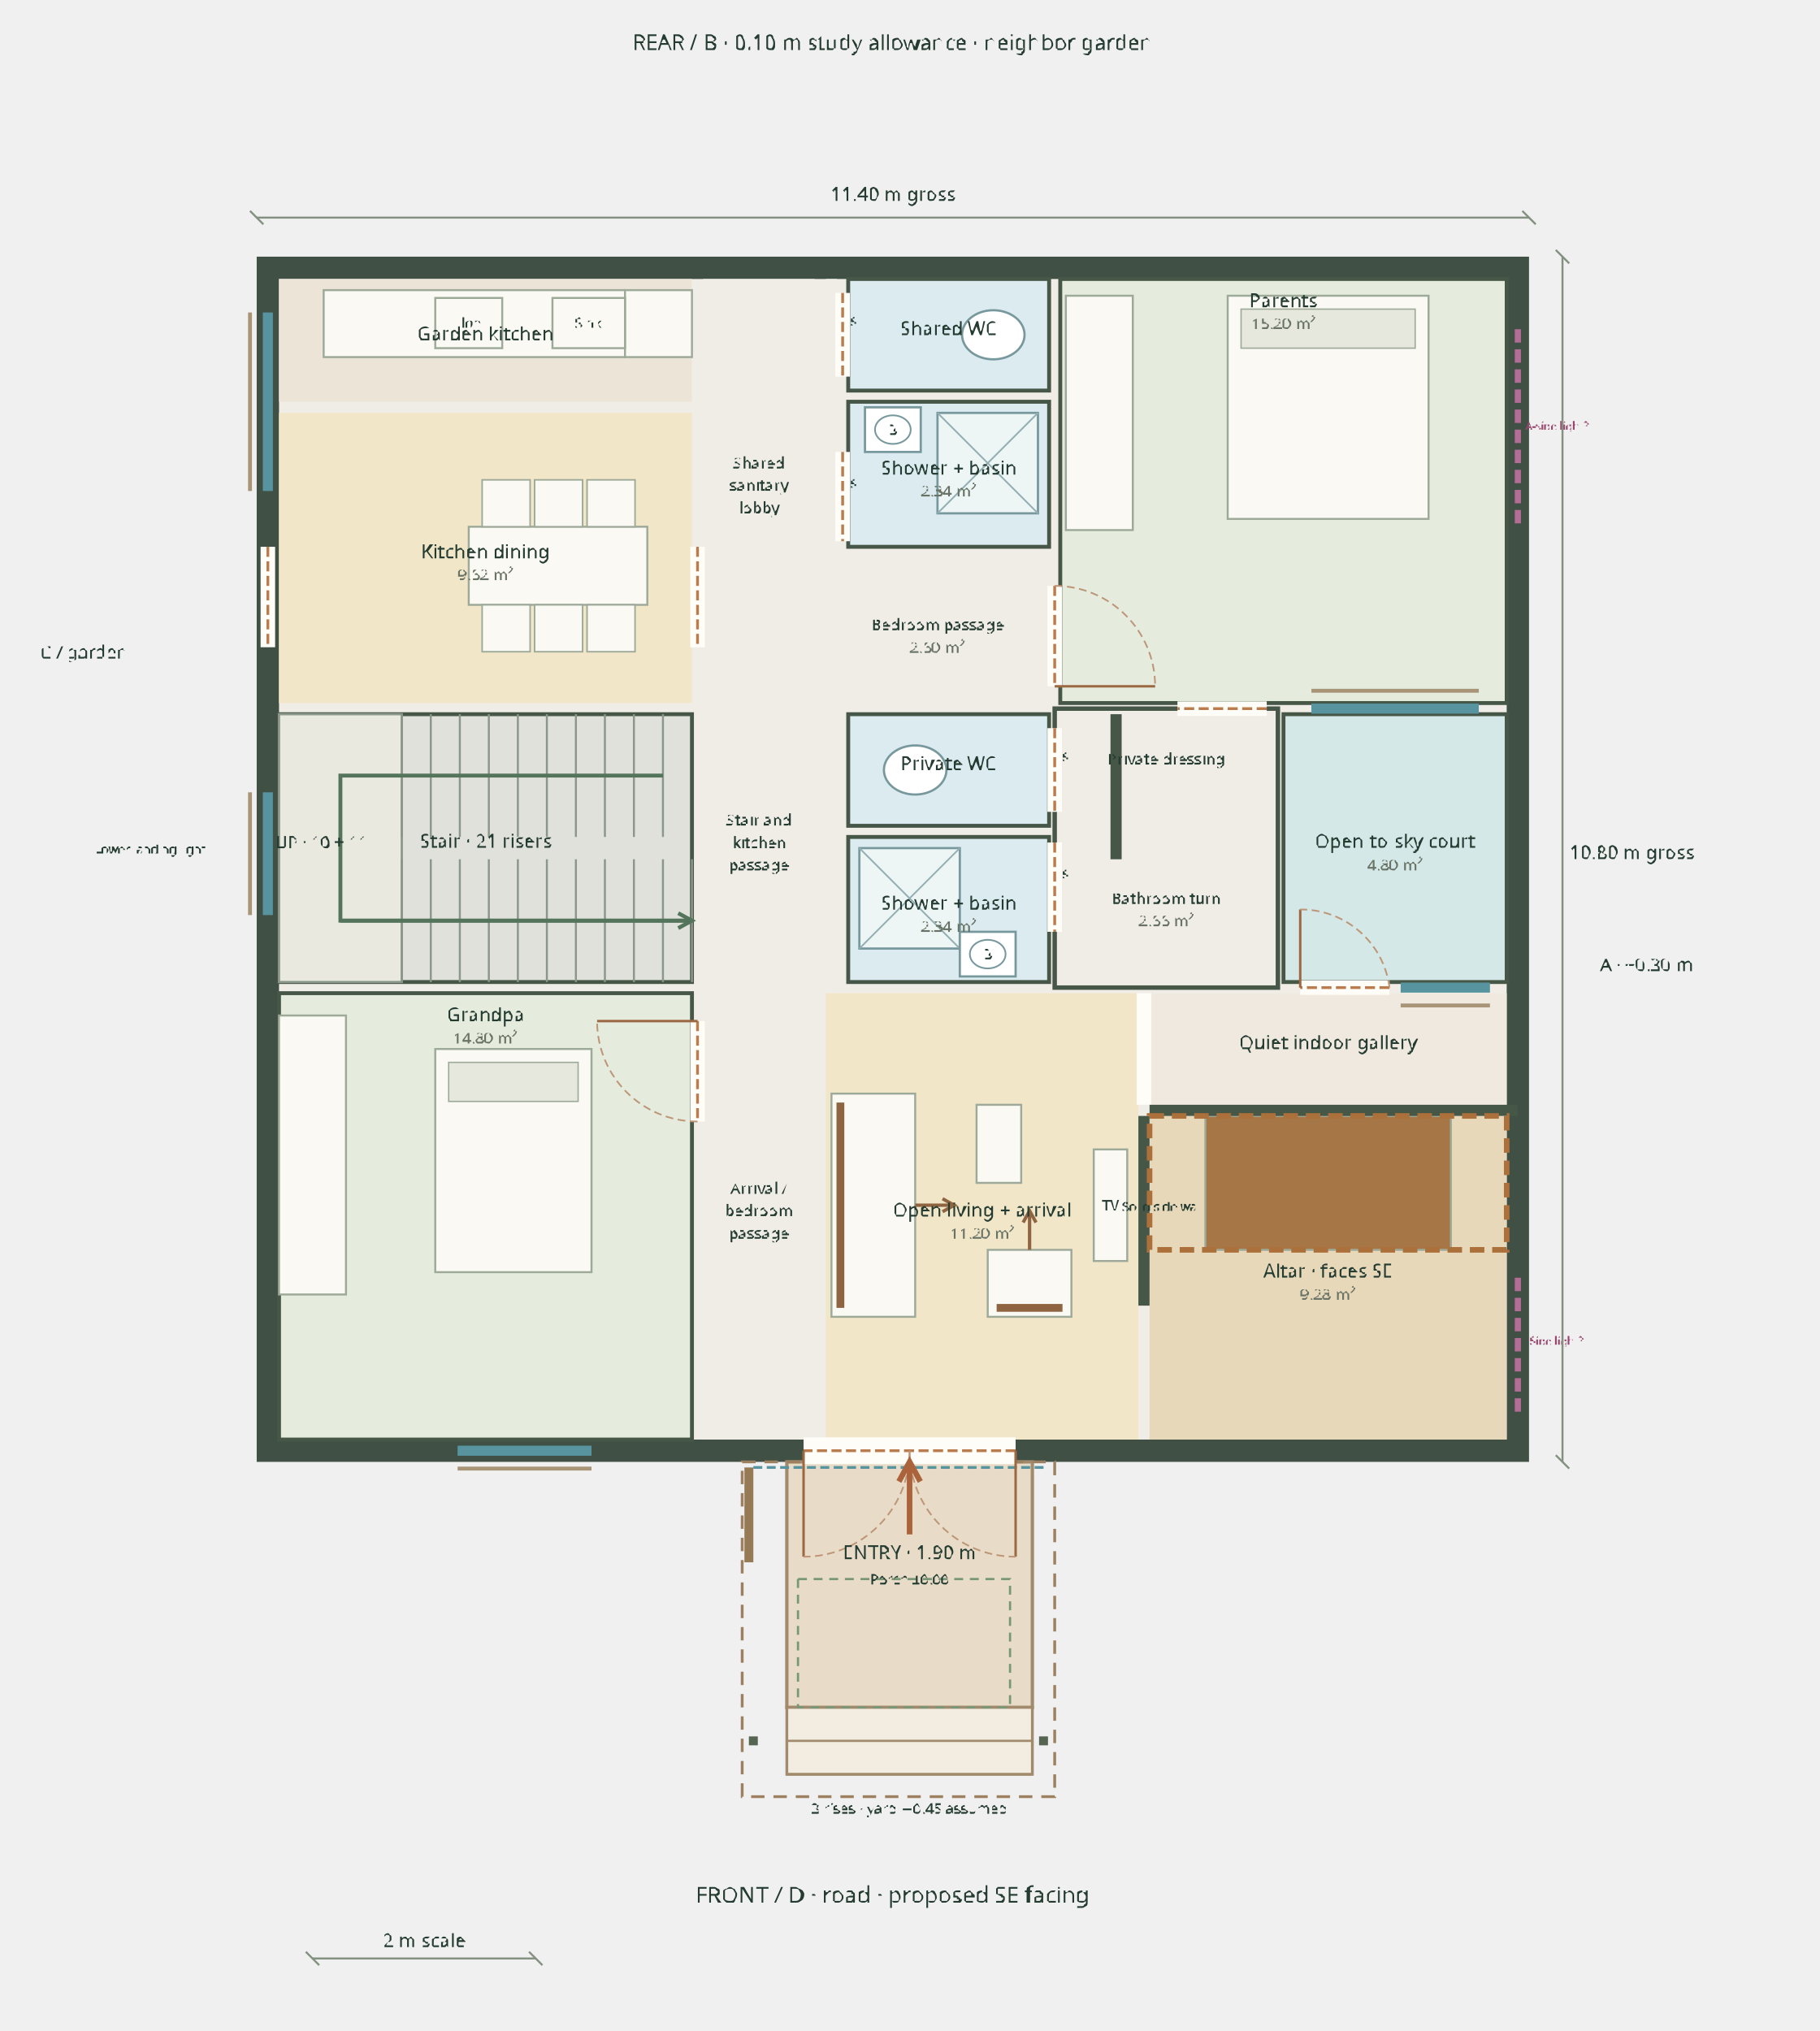
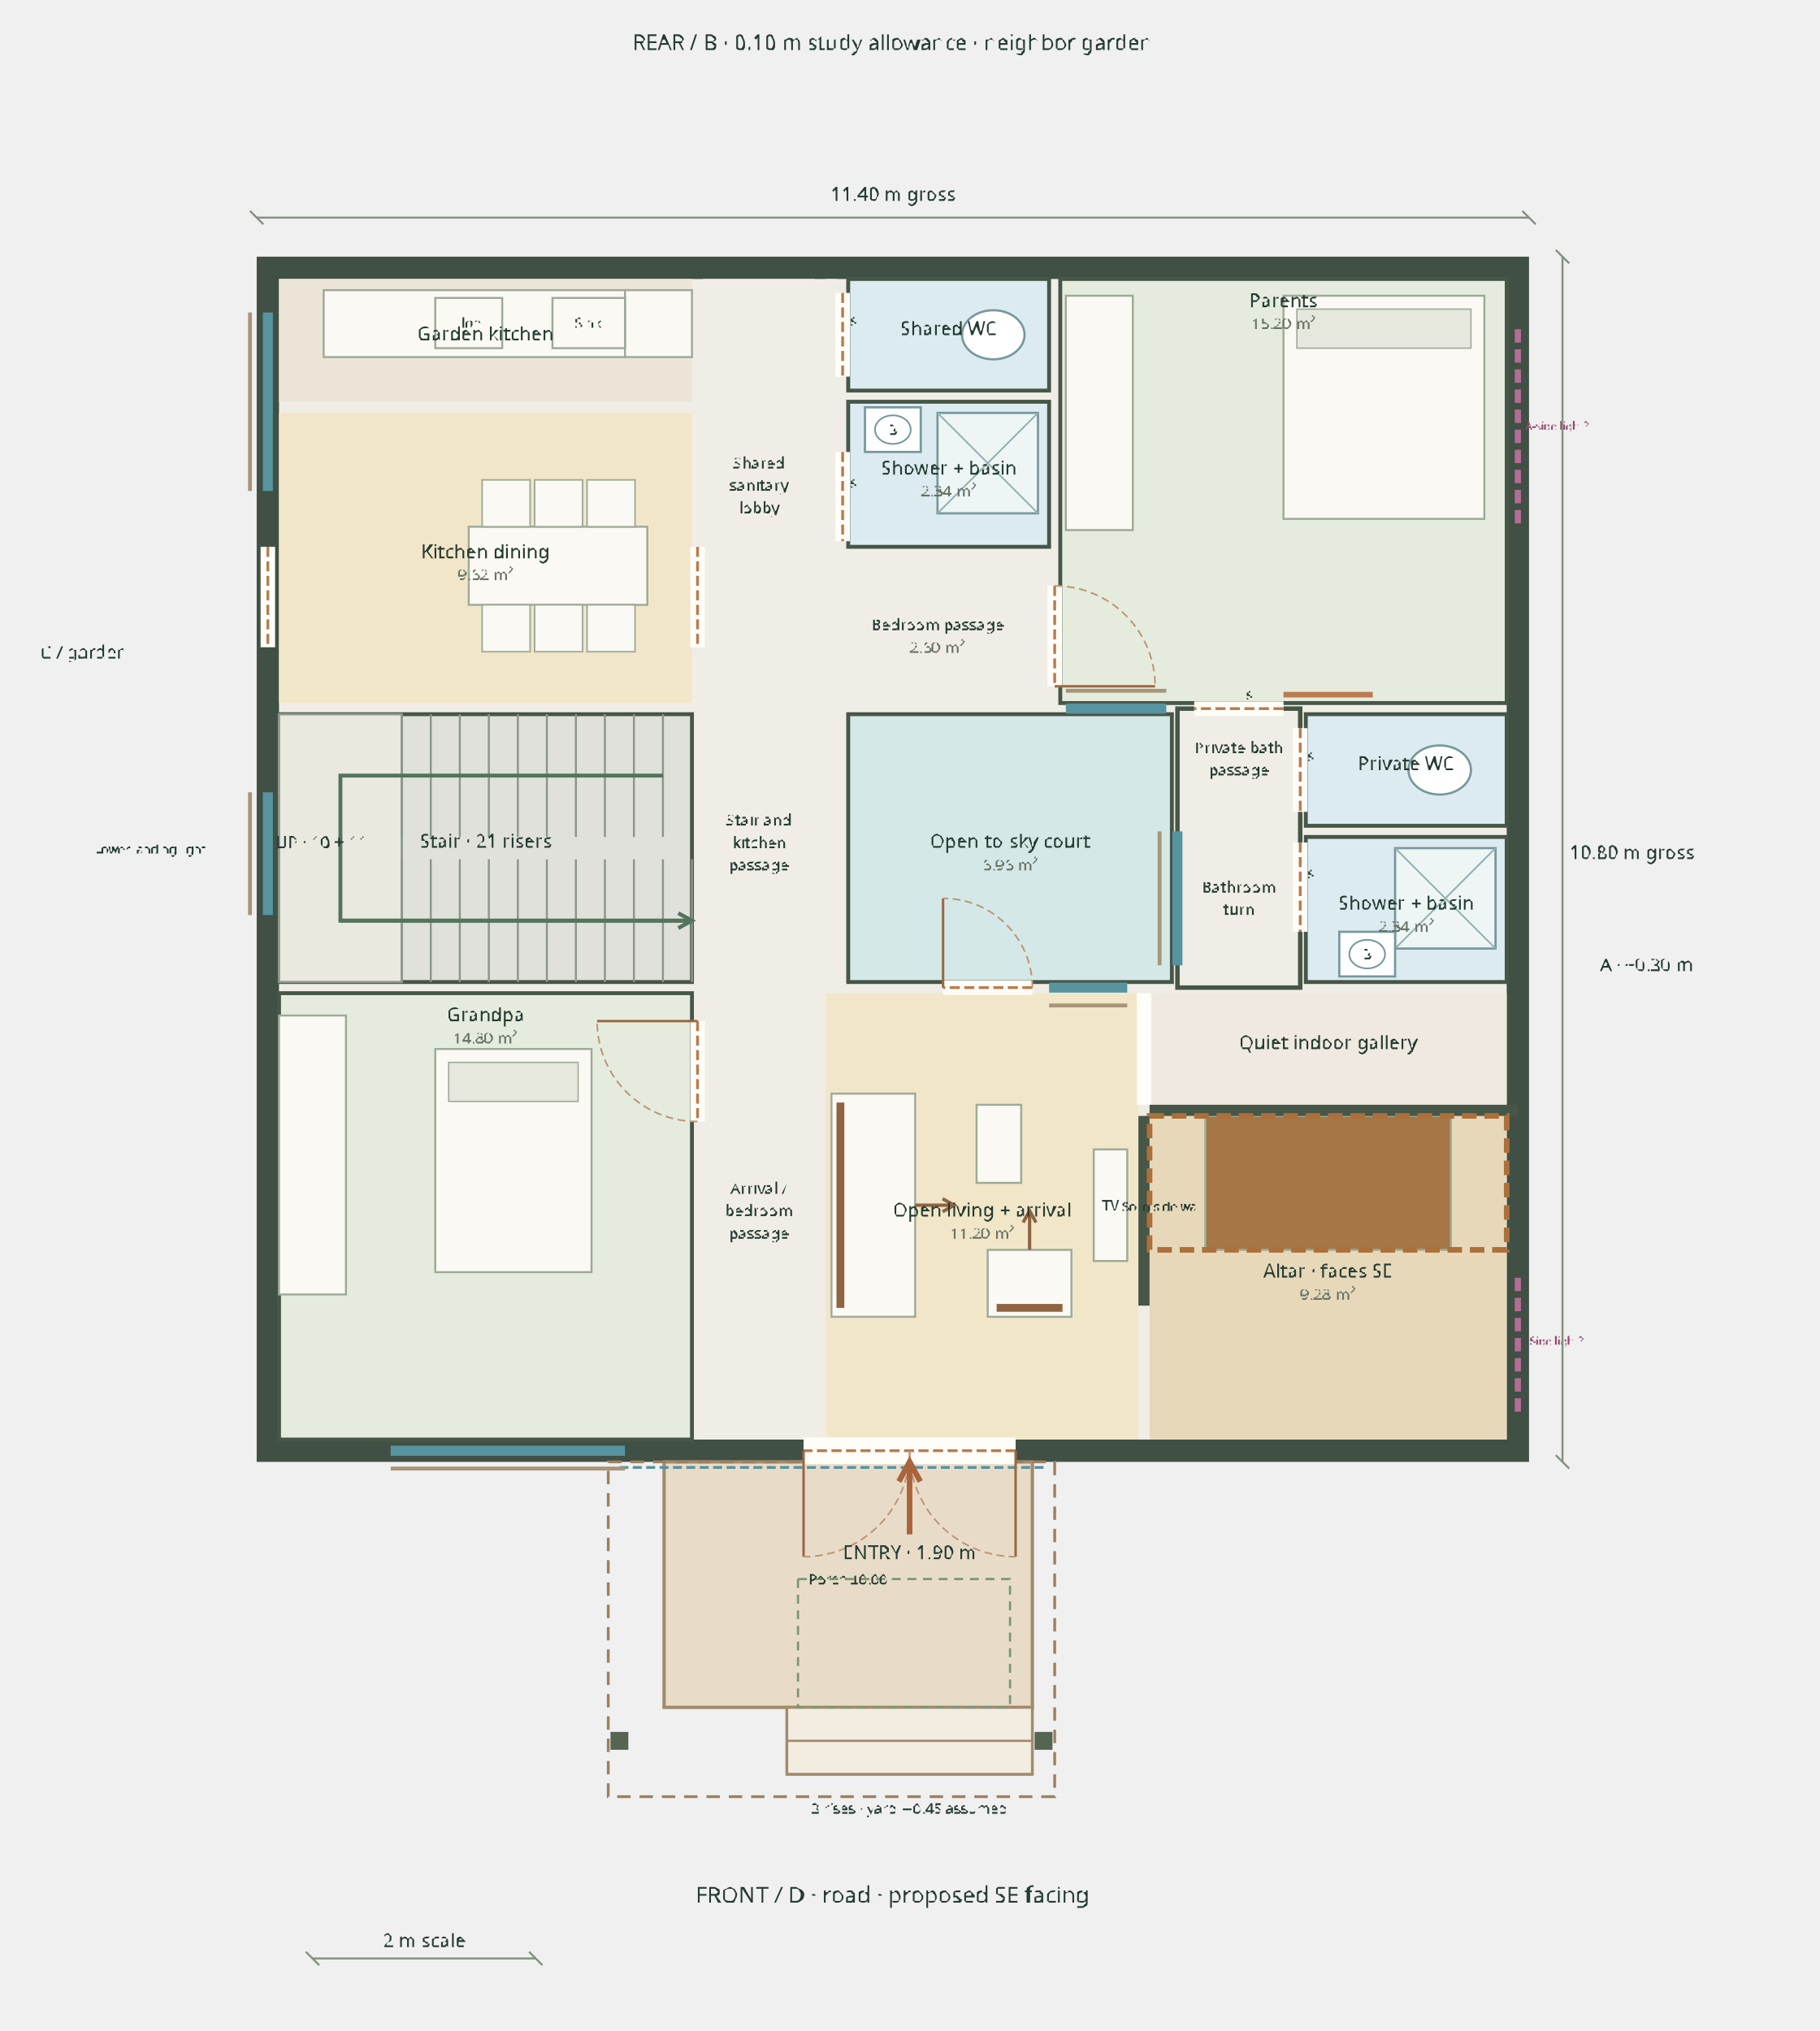
- <svg xmlns="http://www.w3.org/2000/svg" viewBox="-2.3 -2.3 16.3 18.2" class="drawing" role="img" aria-label="F1 · rotated 90 degrees clockwise" data-revision="C14" data-option="02" data-display-rotation="90">
+ <svg xmlns="http://www.w3.org/2000/svg" viewBox="-2.3 -2.3 16.3 18.2" class="drawing" role="img" aria-label="F1 · rotated 90 degrees clockwise" data-revision="C15" data-option="02" data-display-rotation="90">
  <rect x="0" y="0" width="11.4" height="10.8" fill="#405045" stroke="none" stroke-width="0.025" />
  <rect x="0.2" y="0.2" width="11" height="10.4" fill="#f0ede7" stroke="none" stroke-width="0.025" />
  <g class="room" tabindex="0" role="button" aria-pressed="false" data-room-id="KIT-01" aria-label="Garden kitchen 4.07 square metres">
    <rect x="0.2" y="0.2" width="3.7" height="1.1" fill="#ece5d7" stroke="none" stroke-width="0.035" />
  </g>
  <g class="room" tabindex="0" role="button" aria-pressed="false" data-room-id="WC-02" aria-label="Shared WC 1.80 square metres">
    <rect x="5.3" y="0.2" width="1.8" height="1" fill="#dcebf0" stroke="#465647" stroke-width="0.035" />
  </g>
  <g class="room" tabindex="0" role="button" aria-pressed="false" data-room-id="SH-02" aria-label="Shower + basin 2.34 square metres">
    <rect x="5.3" y="1.3" width="1.8" height="1.3" fill="#dcebf0" stroke="#465647" stroke-width="0.035" />
  </g>
  <g class="room" tabindex="0" role="button" aria-pressed="false" data-room-id="HALL-01" aria-label="Sanitary lobby junction 0.24 square metres">
    <rect x="5.1" y="0.2" width="0.1" height="2.4" fill="#f0ede7" stroke="none" stroke-width="0.035" />
  </g>
  <g class="room" tabindex="0" role="button" aria-pressed="false" data-room-id="ALT-BUFFER" aria-label="Quiet indoor gallery 3.20 square metres">
    <rect x="8" y="6.6" width="3.2" height="1" fill="#efe9df" stroke="none" stroke-width="0.035" />
  </g>
  <g class="room" tabindex="0" role="button" aria-pressed="false" data-room-id="ALT-01" aria-label="Altar · faces SE 9.28 square metres">
    <rect x="8" y="7.7" width="3.2" height="2.9" fill="#e7d8ba" stroke="none" stroke-width="0.035" />
  </g>
  <g class="room" tabindex="0" role="button" aria-pressed="false" data-room-id="WC-01" aria-label="Private WC 1.80 square metres">
-     <rect x="5.3" y="4.1" width="1.8" height="1" fill="#dcebf0" stroke="#465647" stroke-width="0.035" />
+     <rect x="9.4" y="4.1" width="1.8" height="1" fill="#dcebf0" stroke="#465647" stroke-width="0.035" />
  </g>
  <g class="room" tabindex="0" role="button" aria-pressed="false" data-room-id="SH-01" aria-label="Shower + basin 2.34 square metres">
-     <rect x="5.3" y="5.2" width="1.8" height="1.3" fill="#dcebf0" stroke="#465647" stroke-width="0.035" />
-   </g>
-   <g class="room" tabindex="0" role="button" aria-pressed="false" data-room-id="EN-ACCESS-01" aria-label="Private dressing 1.71 square metres">
-     <rect x="7.2" y="4.1" width="1.9" height="0.9" fill="#f0ede7" stroke="none" stroke-width="0.035" />
-   </g>
-   <g class="room" tabindex="0" role="button" aria-pressed="false" data-room-id="EN-01" aria-label="Bathroom turn 2.66 square metres">
-     <rect x="7.2" y="5.1" width="1.9" height="1.4" fill="#f0ede7" stroke="none" stroke-width="0.035" />
+     <rect x="9.4" y="5.2" width="1.8" height="1.3" fill="#dcebf0" stroke="#465647" stroke-width="0.035" />
+   </g>
+   <g class="room" tabindex="0" role="button" aria-pressed="false" data-room-id="EN-ACCESS-01" aria-label="Private bath passage 0.90 square metres">
+     <rect x="8.3" y="4.1" width="1" height="0.9" fill="#f0ede7" stroke="none" stroke-width="0.035" />
+   </g>
+   <g class="room" tabindex="0" role="button" aria-pressed="false" data-room-id="EN-01" aria-label="Bathroom turn 1.40 square metres">
+     <rect x="8.3" y="5.1" width="1" height="1.4" fill="#f0ede7" stroke="none" stroke-width="0.035" />
  </g>
  <g class="room" tabindex="0" role="button" aria-pressed="false" data-room-id="DIN-01" aria-label="Kitchen dining 9.62 square metres">
    <rect x="0.2" y="1.4" width="3.7" height="2.6" fill="#f2e6c9" stroke="none" stroke-width="0.035" />
  </g>
  <g class="room" tabindex="0" role="button" aria-pressed="false" data-room-id="LIV-01" aria-label="Open living + arrival 11.20 square metres">
    <rect x="5.1" y="6.6" width="2.8" height="4" fill="#f2e6c9" stroke="none" stroke-width="0.035" />
  </g>
  <g class="room" tabindex="0" role="button" aria-pressed="false" data-room-id="BR-01" aria-label="Parents 15.20 square metres">
    <rect x="7.2" y="0.2" width="4" height="3.8" fill="#e5ecde" stroke="#465647" stroke-width="0.035" />
  </g>
  <g class="room" tabindex="0" role="button" aria-pressed="false" data-room-id="STAIR-01" aria-label="Stair · 21 risers 8.88 square metres">
    <rect x="0.2" y="4.1" width="3.7" height="2.4" fill="#e0e1db" stroke="#465647" stroke-width="0.035" />
  </g>
  <g class="room" tabindex="0" role="button" aria-pressed="false" data-room-id="BR-02" aria-label="Grandpa 14.80 square metres">
    <rect x="0.2" y="6.6" width="3.7" height="4" fill="#e5ecde" stroke="#465647" stroke-width="0.035" />
  </g>
  <g class="room" tabindex="0" role="button" aria-pressed="false" data-room-id="GP-LOBBY" aria-label="Arrival / bedroom passage 4.00 square metres">
    <rect x="4" y="6.6" width="1" height="4" fill="#f0ede7" stroke="none" stroke-width="0.035" />
  </g>
-   <g class="room" tabindex="0" role="button" aria-pressed="false" data-room-id="COURT-01" aria-label="Open-to-sky court 4.80 square metres">
-     <rect x="9.2" y="4.1" width="2" height="2.4" fill="#d5e8e8" stroke="#465647" stroke-width="0.035" />
+   <g class="room" tabindex="0" role="button" aria-pressed="false" data-room-id="COURT-01" aria-label="Open-to-sky court 6.96 square metres">
+     <rect x="5.3" y="4.1" width="2.9" height="2.4" fill="#d5e8e8" stroke="#465647" stroke-width="0.035" />
  </g>
  <g class="room" tabindex="0" role="button" aria-pressed="false" data-room-id="LINK-01" aria-label="Common hall link 0.24 square metres">
    <rect x="5.1" y="4.1" width="0.1" height="2.4" fill="#f0ede7" stroke="none" stroke-width="0.035" />
  </g>
  <g class="room" tabindex="0" role="button" aria-pressed="false" data-room-id="HALL-MAIN" aria-label="Stair and kitchen passage 2.40 square metres">
    <rect x="4" y="4.1" width="1" height="2.4" fill="#f0ede7" stroke="none" stroke-width="0.035" />
  </g>
  <g class="room" tabindex="0" role="button" aria-pressed="false" data-room-id="COURT-HALL-1" aria-label="Bedroom passage 2.60 square metres">
    <rect x="5.1" y="2.7" width="2" height="1.3" fill="#f0ede7" stroke="none" stroke-width="0.035" />
  </g>
  <g class="room" tabindex="0" role="button" aria-pressed="false" data-room-id="KITCHEN-LOBBY" aria-label="Shared sanitary lobby 3.80 square metres">
    <rect x="4" y="0.2" width="1" height="3.8" fill="#f0ede7" stroke="none" stroke-width="0.035" />
  </g>
-   <rect x="7.15" y="4.05" width="2" height="2.5" fill="none" stroke="#465647" stroke-width="0.04" pointer-events="none" />
+   <rect x="8.25" y="4.05" width="1.1" height="2.5" fill="none" stroke="#465647" stroke-width="0.04" pointer-events="none" />
  <g pointer-events="none">
-     <rect x="4.75" y="10.8" width="2.2" height="2.2" fill="#e8dcc8" stroke="#a18b6c" stroke-width="0.03" />
+     <rect x="3.65" y="10.8" width="3.3" height="2.2" fill="#e8dcc8" stroke="#a18b6c" stroke-width="0.03" />
    <rect x="4.75" y="13" width="2.2" height="0.6" fill="#f3ede1" stroke="#a18b6c" stroke-width="0.025" />
    <line x1="6.95" y1="13.3" x2="4.75" y2="13.3" stroke="#a18b6c" stroke-width="0.02" />
    <line x1="6.95" y1="13.6" x2="4.75" y2="13.6" stroke="#a18b6c" stroke-width="0.02" />
-     <rect x="4.35" y="10.8" width="2.8" height="3" fill="none" stroke="#9d8060" stroke-width="0.025" stroke-dasharray=".12 .08" />
+     <rect x="3.15" y="10.8" width="4" height="3" fill="none" stroke="#9d8060" stroke-width="0.025" stroke-dasharray=".12 .08" />
    <rect x="4.85" y="11.85" width="1.9" height="1.15" fill="none" stroke="#789777" stroke-width="0.02" stroke-dasharray=".08 .06" />
-     <rect x="7.01" y="13.26" width="0.08" height="0.08" fill="#566452" stroke="none" stroke-width="0.025" />
-     <rect x="4.41" y="13.26" width="0.08" height="0.08" fill="#566452" stroke="none" stroke-width="0.025" />
-     <rect x="4.37" y="10.85" width="0.08" height="0.85" fill="#967a55" stroke="none" stroke-width="0.025" data-porch-side-screen="reserved" />
-     <polyline points="7.05,10.85 4.45,10.85" fill="none" stroke="#5794a0" stroke-width="0.025" stroke-dasharray=".08 .04" />
-     <text x="5.85" y="11.9" font-size="0.13" text-anchor="middle" fill="#243b31" font-family="system-ui,sans-serif">Porch ±0.00</text>
+     <rect x="6.97" y="13.22" width="0.16" height="0.16" fill="#566452" stroke="none" stroke-width="0.025" />
+     <rect x="3.17" y="13.22" width="0.16" height="0.16" fill="#566452" stroke="none" stroke-width="0.025" />
+     <polyline points="7.05,10.85 3.25,10.85" fill="none" stroke="#5794a0" stroke-width="0.025" stroke-dasharray=".08 .04" />
+     <text x="5.3" y="11.9" font-size="0.13" text-anchor="middle" fill="#243b31" font-family="system-ui,sans-serif">Porch ±0.00</text>
    <text x="5.85" y="13.95" font-size="0.13" text-anchor="middle" fill="#243b31" font-family="system-ui,sans-serif">3 rises · yard −0.45 assumed</text>
    <g data-furniture-name="Double bed">
-       <rect x="8.7" y="0.35" width="1.8" height="2" fill="#faf9f3" stroke="#9eaa99" stroke-width="0.018" />
-       <rect x="8.82" y="0.47" width="1.56" height="0.35" fill="#e6e7dd" stroke="#9eaa99" stroke-width="0.012" />
+       <rect x="9.2" y="0.35" width="1.8" height="2" fill="#faf9f3" stroke="#9eaa99" stroke-width="0.018" />
+       <rect x="9.32" y="0.47" width="1.56" height="0.35" fill="#e6e7dd" stroke="#9eaa99" stroke-width="0.012" />
    </g>
    <g data-furniture-name="Wardrobe">
      <rect x="7.25" y="0.35" width="0.6" height="2.1" fill="#faf9f3" stroke="#9eaa99" stroke-width="0.018" />
    </g>
    <g data-furniture-name="Bed">
      <rect x="1.6" y="7.1" width="1.4" height="2" fill="#faf9f3" stroke="#9eaa99" stroke-width="0.018" />
      <rect x="1.72" y="7.22" width="1.16" height="0.35" fill="#e6e7dd" stroke="#9eaa99" stroke-width="0.012" />
    </g>
    <g data-furniture-name="Wardrobe">
      <rect x="0.2" y="6.8" width="0.6" height="2.5" fill="#faf9f3" stroke="#9eaa99" stroke-width="0.018" />
    </g>
    <g data-furniture-name="Counter">
      <rect x="0.6" y="0.3" width="2.7" height="0.6" fill="#faf9f3" stroke="#9eaa99" stroke-width="0.018" />
    </g>
    <g data-furniture-name="Fridge">
      <rect x="3.3" y="0.3" width="0.6" height="0.6" fill="#faf9f3" stroke="#9eaa99" stroke-width="0.018" />
    </g>
    <g data-furniture-name="Sink">
      <rect x="2.65" y="0.37" width="0.65" height="0.45" fill="#faf9f3" stroke="#9eaa99" stroke-width="0.018" />
      <text x="2.975" y="0.635" font-size="0.12" text-anchor="middle" fill="#243b31" font-family="system-ui,sans-serif">Sink</text>
    </g>
    <g data-furniture-name="Hob">
      <rect x="1.6" y="0.37" width="0.6" height="0.45" fill="#faf9f3" stroke="#9eaa99" stroke-width="0.018" />
      <text x="1.9" y="0.635" font-size="0.12" text-anchor="middle" fill="#243b31" font-family="system-ui,sans-serif">Hob</text>
    </g>
    <g data-furniture-name="Dining table">
      <rect x="1.9" y="2.42" width="1.6" height="0.7" fill="#faf9f3" stroke="#9eaa99" stroke-width="0.018" />
    </g>
    <g data-furniture-name="Sofa" data-seat-facing="0,-1">
      <rect x="5.15" y="7.5" width="0.75" height="2" fill="#faf9f3" stroke="#9eaa99" stroke-width="0.018" />
      <line x1="5.23" y1="7.58" x2="5.23" y2="9.42" stroke="#8e6441" stroke-width="0.07" />
      <line x1="5.9" y1="8.5" x2="6.25" y2="8.5" stroke="#8e6441" stroke-width="0.03" />
      <polyline points="6.145,8.558 6.25,8.5 6.145,8.442" fill="none" stroke="#8e6441" stroke-width="0.03" />
    </g>
    <g data-furniture-name="TV stand">
      <rect x="7.5" y="8" width="0.3" height="1" fill="#faf9f3" stroke="#9eaa99" stroke-width="0.018" />
      <text x="7.65" y="8.55" font-size="0.13" text-anchor="middle" fill="#243b31" font-family="system-ui,sans-serif">TV</text>
    </g>
    <g data-furniture-name="Tea table">
      <rect x="6.45" y="7.6" width="0.4" height="0.7" fill="#faf9f3" stroke="#9eaa99" stroke-width="0.018" />
    </g>
    <g data-furniture-name="Wooden armchair" data-seat-facing="-1,0">
      <rect x="6.55" y="8.9" width="0.75" height="0.6" fill="#faf9f3" stroke="#9eaa99" stroke-width="0.018" />
      <line x1="7.22" y1="9.42" x2="6.63" y2="9.42" stroke="#8e6441" stroke-width="0.07" />
      <line x1="6.925" y1="8.9" x2="6.925" y2="8.55" stroke="#8e6441" stroke-width="0.03" />
      <polyline points="6.983,8.655 6.925,8.55 6.867,8.655" fill="none" stroke="#8e6441" stroke-width="0.03" />
    </g>
    <g data-furniture-name="Altar">
      <rect x="8.5" y="7.7" width="2.2" height="1.2" fill="#a67646" stroke="#9eaa99" stroke-width="0.018" />
    </g>
-     <ellipse cx="5.9" cy="4.6" rx="0.28" ry="0.22" fill="white" stroke="#77989d" stroke-width="0.02" />
-     <rect x="5.4" y="5.3" width="0.9" height="0.9" fill="#edf6f5" stroke="#77989d" stroke-width="0.02" />
-     <line x1="5.4" y1="5.3" x2="6.3" y2="6.2" stroke="#93afb3" stroke-width="0.015" />
-     <line x1="6.3" y1="5.3" x2="5.4" y2="6.2" stroke="#93afb3" stroke-width="0.015" />
-     <rect x="6.3" y="6.05" width="0.5" height="0.4" fill="#ffffff" stroke="#77989d" stroke-width="0.02" />
-     <ellipse cx="6.55" cy="6.25" rx="0.16" ry="0.128" fill="none" stroke="#77989d" stroke-width="0.015" />
-     <text x="6.55" y="6.295" font-size="0.12" text-anchor="middle" fill="#243b31" font-family="system-ui,sans-serif">B</text>
+     <ellipse cx="10.6" cy="4.6" rx="0.28" ry="0.22" fill="white" stroke="#77989d" stroke-width="0.02" />
+     <rect x="10.2" y="5.3" width="0.9" height="0.9" fill="#edf6f5" stroke="#77989d" stroke-width="0.02" />
+     <line x1="10.2" y1="5.3" x2="11.1" y2="6.2" stroke="#93afb3" stroke-width="0.015" />
+     <line x1="11.1" y1="5.3" x2="10.2" y2="6.2" stroke="#93afb3" stroke-width="0.015" />
+     <rect x="9.7" y="6.05" width="0.5" height="0.4" fill="#ffffff" stroke="#77989d" stroke-width="0.02" />
+     <ellipse cx="9.95" cy="6.25" rx="0.16" ry="0.128" fill="none" stroke="#77989d" stroke-width="0.015" />
+     <text x="9.95" y="6.295" font-size="0.12" text-anchor="middle" fill="#243b31" font-family="system-ui,sans-serif">B</text>
    <ellipse cx="6.6" cy="0.7" rx="0.28" ry="0.22" fill="white" stroke="#77989d" stroke-width="0.02" />
    <rect x="6.1" y="1.4" width="0.9" height="0.9" fill="#edf6f5" stroke="#77989d" stroke-width="0.02" />
    <line x1="6.1" y1="1.4" x2="7" y2="2.3" stroke="#93afb3" stroke-width="0.015" />
    <line x1="7" y1="1.4" x2="6.1" y2="2.3" stroke="#93afb3" stroke-width="0.015" />
    <rect x="5.45" y="1.35" width="0.5" height="0.4" fill="#ffffff" stroke="#77989d" stroke-width="0.02" />
    <ellipse cx="5.7" cy="1.55" rx="0.16" ry="0.128" fill="none" stroke="#77989d" stroke-width="0.015" />
    <text x="5.7" y="1.595" font-size="0.12" text-anchor="middle" fill="#243b31" font-family="system-ui,sans-serif">B</text>
    <rect x="2.96" y="2" width="0.43" height="0.42" fill="#faf9f3" stroke="#9eaa99" stroke-width="0.014" />
    <rect x="2.49" y="2" width="0.43" height="0.42" fill="#faf9f3" stroke="#9eaa99" stroke-width="0.014" />
    <rect x="2.02" y="2" width="0.43" height="0.42" fill="#faf9f3" stroke="#9eaa99" stroke-width="0.014" />
    <rect x="2.96" y="3.12" width="0.43" height="0.42" fill="#faf9f3" stroke="#9eaa99" stroke-width="0.014" />
    <rect x="2.49" y="3.12" width="0.43" height="0.42" fill="#faf9f3" stroke="#9eaa99" stroke-width="0.014" />
    <rect x="2.02" y="3.12" width="0.43" height="0.42" fill="#faf9f3" stroke="#9eaa99" stroke-width="0.014" />
    <rect x="0.2" y="4.1" width="1.1" height="2.4" fill="#e9e9e0" stroke="#8b978b" stroke-width="0.02" />
    <line x1="3.64" y1="4.1" x2="3.64" y2="5.2" stroke="#8b978b" stroke-width="0.018" />
    <line x1="3.38" y1="4.1" x2="3.38" y2="5.2" stroke="#8b978b" stroke-width="0.018" />
    <line x1="3.12" y1="4.1" x2="3.12" y2="5.2" stroke="#8b978b" stroke-width="0.018" />
    <line x1="2.86" y1="4.1" x2="2.86" y2="5.2" stroke="#8b978b" stroke-width="0.018" />
    <line x1="2.6" y1="4.1" x2="2.6" y2="5.2" stroke="#8b978b" stroke-width="0.018" />
    <line x1="2.34" y1="4.1" x2="2.34" y2="5.2" stroke="#8b978b" stroke-width="0.018" />
    <line x1="2.08" y1="4.1" x2="2.08" y2="5.2" stroke="#8b978b" stroke-width="0.018" />
    <line x1="1.82" y1="4.1" x2="1.82" y2="5.2" stroke="#8b978b" stroke-width="0.018" />
    <line x1="1.56" y1="4.1" x2="1.56" y2="5.2" stroke="#8b978b" stroke-width="0.018" />
    <line x1="1.3" y1="4.1" x2="1.3" y2="5.2" stroke="#8b978b" stroke-width="0.018" />
    <line x1="3.9" y1="5.4" x2="3.9" y2="6.5" stroke="#8b978b" stroke-width="0.018" />
    <line x1="3.64" y1="5.4" x2="3.64" y2="6.5" stroke="#8b978b" stroke-width="0.018" />
    <line x1="3.38" y1="5.4" x2="3.38" y2="6.5" stroke="#8b978b" stroke-width="0.018" />
    <line x1="3.12" y1="5.4" x2="3.12" y2="6.5" stroke="#8b978b" stroke-width="0.018" />
    <line x1="2.86" y1="5.4" x2="2.86" y2="6.5" stroke="#8b978b" stroke-width="0.018" />
    <line x1="2.6" y1="5.4" x2="2.6" y2="6.5" stroke="#8b978b" stroke-width="0.018" />
    <line x1="2.34" y1="5.4" x2="2.34" y2="6.5" stroke="#8b978b" stroke-width="0.018" />
    <line x1="2.08" y1="5.4" x2="2.08" y2="6.5" stroke="#8b978b" stroke-width="0.018" />
    <line x1="1.82" y1="5.4" x2="1.82" y2="6.5" stroke="#8b978b" stroke-width="0.018" />
    <line x1="1.56" y1="5.4" x2="1.56" y2="6.5" stroke="#8b978b" stroke-width="0.018" />
    <line x1="1.3" y1="5.4" x2="1.3" y2="6.5" stroke="#8b978b" stroke-width="0.018" />
    <polyline points="3.64,4.65 0.75,4.65 0.75,5.95 3.9,5.95" fill="none" stroke="#54745c" stroke-width="0.035" />
    <line x1="0.75" y1="5.95" x2="3.9" y2="5.95" stroke="#54745c" stroke-width="0.035" />
    <polyline points="3.777,6.017 3.9,5.95 3.777,5.883" fill="none" stroke="#54745c" stroke-width="0.035" />
    <text x="0.58" y="5.3" font-size="0.15" text-anchor="middle" fill="#243b31" font-family="system-ui,sans-serif">UP · 10 + 11</text>
+     <rect x="9.2" y="3.9" width="0.8" height="0.05" fill="#ba7b4d" stroke="none" stroke-width="0.025" data-suite-sliding-leaf="BR-01-BATH" />
  </g>
  <line x1="7.15" y1="2.95" x2="7.15" y2="3.85" stroke="#fffdf8" stroke-width="0.13" data-door-id="BR-01" data-opening-width="0.9" />
  <line x1="7.15" y1="2.95" x2="7.15" y2="3.85" stroke="#ba7b4d" stroke-width="0.025" stroke-dasharray=".09 .04" />
-   <line x1="7.15" y1="4.225" x2="7.15" y2="4.975" stroke="#fffdf8" stroke-width="0.13" data-door-id="WC-01" data-opening-width="0.75" />
-   <line x1="7.15" y1="4.225" x2="7.15" y2="4.975" stroke="#ba7b4d" stroke-width="0.025" stroke-dasharray=".09 .04" />
-   <line x1="7.15" y1="5.25" x2="7.15" y2="6.05" stroke="#fffdf8" stroke-width="0.13" data-door-id="SH-01" data-opening-width="0.8" />
-   <line x1="7.15" y1="5.25" x2="7.15" y2="6.05" stroke="#ba7b4d" stroke-width="0.025" stroke-dasharray=".09 .04" />
-   <line x1="9.05" y1="4.05" x2="8.25" y2="4.05" stroke="#fffdf8" stroke-width="0.13" data-door-id="BR-01-BATH" data-opening-width="0.8" />
-   <line x1="9.05" y1="4.05" x2="8.25" y2="4.05" stroke="#ba7b4d" stroke-width="0.025" stroke-dasharray=".09 .04" />
+   <line x1="9.35" y1="4.225" x2="9.35" y2="4.975" stroke="#fffdf8" stroke-width="0.13" data-door-id="WC-01" data-opening-width="0.75" />
+   <line x1="9.35" y1="4.225" x2="9.35" y2="4.975" stroke="#ba7b4d" stroke-width="0.025" stroke-dasharray=".09 .04" />
+   <line x1="9.35" y1="5.25" x2="9.35" y2="6.05" stroke="#fffdf8" stroke-width="0.13" data-door-id="SH-01" data-opening-width="0.8" />
+   <line x1="9.35" y1="5.25" x2="9.35" y2="6.05" stroke="#ba7b4d" stroke-width="0.025" stroke-dasharray=".09 .04" />
+   <line x1="9.2" y1="4.05" x2="8.4" y2="4.05" stroke="#fffdf8" stroke-width="0.13" data-door-id="BR-01-BATH" data-opening-width="0.8" />
+   <line x1="9.2" y1="4.05" x2="8.4" y2="4.05" stroke="#ba7b4d" stroke-width="0.025" stroke-dasharray=".09 .04" />
  <line x1="5.25" y1="0.325" x2="5.25" y2="1.075" stroke="#fffdf8" stroke-width="0.13" data-door-id="WC-02" data-opening-width="0.75" />
  <line x1="5.25" y1="0.325" x2="5.25" y2="1.075" stroke="#ba7b4d" stroke-width="0.025" stroke-dasharray=".09 .04" />
  <line x1="5.25" y1="1.75" x2="5.25" y2="2.55" stroke="#fffdf8" stroke-width="0.13" data-door-id="SH-02" data-opening-width="0.8" />
  <line x1="5.25" y1="1.75" x2="5.25" y2="2.55" stroke="#ba7b4d" stroke-width="0.025" stroke-dasharray=".09 .04" />
  <line x1="7.95" y1="6.6" x2="7.95" y2="7.6" stroke="#fffdf8" stroke-width="0.13" data-door-id="ALT-BUFFER" data-opening-width="1" />
  <line x1="3.95" y1="6.85" x2="3.95" y2="7.75" stroke="#fffdf8" stroke-width="0.13" data-door-id="BR-02" data-opening-width="0.9" />
  <line x1="3.95" y1="6.85" x2="3.95" y2="7.75" stroke="#ba7b4d" stroke-width="0.025" stroke-dasharray=".09 .04" />
  <line x1="3.95" y1="2.6" x2="3.95" y2="3.5" stroke="#fffdf8" stroke-width="0.13" data-door-id="KIT-01" data-opening-width="0.9" />
  <line x1="3.95" y1="2.6" x2="3.95" y2="3.5" stroke="#ba7b4d" stroke-width="0.025" stroke-dasharray=".09 .04" />
  <line x1="0.1" y1="2.6" x2="0.1" y2="3.5" stroke="#fffdf8" stroke-width="0.13" data-door-id="KIT-GARDEN" data-opening-width="0.9" />
  <line x1="0.1" y1="2.6" x2="0.1" y2="3.5" stroke="#ba7b4d" stroke-width="0.025" stroke-dasharray=".09 .04" />
  <line x1="6.8" y1="10.7" x2="4.9" y2="10.7" stroke="#fffdf8" stroke-width="0.24" data-door-id="ENTRY" data-opening-width="1.9" />
  <line x1="6.8" y1="10.7" x2="4.9" y2="10.7" stroke="#ba7b4d" stroke-width="0.025" stroke-dasharray=".09 .04" />
-   <line x1="10.15" y1="6.55" x2="9.35" y2="6.55" stroke="#fffdf8" stroke-width="0.13" data-door-id="COURT-01" data-opening-width="0.8" />
-   <line x1="10.15" y1="6.55" x2="9.35" y2="6.55" stroke="#ba7b4d" stroke-width="0.025" stroke-dasharray=".09 .04" />
-   <line x1="10.95" y1="4.05" x2="9.45" y2="4.05" stroke="#5794a0" stroke-width="0.09" data-window-id="F1-WIN-COURT" data-window-room="BR-01" data-operable="true" data-window-face="court" data-window-continuation="false" />
-   <line x1="10.95" y1="3.89" x2="9.45" y2="3.89" stroke="#a89578" stroke-width="0.035" data-window-shade="F1-WIN-COURT" />
+   <line x1="6.95" y1="6.55" x2="6.15" y2="6.55" stroke="#fffdf8" stroke-width="0.13" data-door-id="COURT-01" data-opening-width="0.8" />
+   <line x1="6.95" y1="6.55" x2="6.15" y2="6.55" stroke="#ba7b4d" stroke-width="0.025" stroke-dasharray=".09 .04" />
+   <line x1="8.15" y1="4.05" x2="7.25" y2="4.05" stroke="#5794a0" stroke-width="0.09" data-window-id="F1-WIN-COURT" data-window-room="BR-01" data-operable="true" data-window-face="court" data-window-continuation="false" />
+   <line x1="8.15" y1="3.89" x2="7.25" y2="3.89" stroke="#a89578" stroke-width="0.035" data-window-shade="F1-WIN-COURT" />
  <line x1="0.1" y1="4.8" x2="0.1" y2="5.9" stroke="#5794a0" stroke-width="0.09" data-window-id="F1-WIN-STAIR" data-window-room="STAIR-01" data-operable="true" data-window-face="yard" data-window-continuation="false" />
  <line x1="-0.06" y1="4.8" x2="-0.06" y2="5.9" stroke="#a89578" stroke-width="0.035" data-window-shade="F1-WIN-STAIR" />
-   <line x1="3" y1="10.7" x2="1.8" y2="10.7" stroke="#5794a0" stroke-width="0.09" data-window-id="F1-WIN-FRONT" data-window-room="BR-02" data-operable="true" data-window-face="yard" data-window-continuation="false" />
-   <line x1="3" y1="10.86" x2="1.8" y2="10.86" stroke="#a89578" stroke-width="0.035" data-window-shade="F1-WIN-FRONT" />
+   <line x1="3.3" y1="10.7" x2="1.2" y2="10.7" stroke="#5794a0" stroke-width="0.09" data-window-id="F1-WIN-FRONT" data-window-room="BR-02" data-operable="true" data-window-face="yard" data-window-continuation="false" />
+   <line x1="3.3" y1="10.86" x2="1.2" y2="10.86" stroke="#a89578" stroke-width="0.035" data-window-shade="F1-WIN-FRONT" />
  <line x1="0.1" y1="0.5" x2="0.1" y2="2.1" stroke="#5794a0" stroke-width="0.09" data-window-id="F1-WIN-GARDEN" data-window-room="KIT-01" data-operable="true" data-window-face="yard" data-window-continuation="false" />
  <line x1="-0.06" y1="0.5" x2="-0.06" y2="2.1" stroke="#a89578" stroke-width="0.035" data-window-shade="F1-WIN-GARDEN" />
-   <line x1="11.05" y1="6.55" x2="10.25" y2="6.55" stroke="#5794a0" stroke-width="0.09" data-window-id="F1-WIN-GALLERY" data-window-room="ALT-BUFFER" data-operable="false" data-window-face="court-gallery" data-window-continuation="false" />
-   <line x1="11.05" y1="6.71" x2="10.25" y2="6.71" stroke="#a89578" stroke-width="0.035" data-window-shade="F1-WIN-GALLERY" />
+   <line x1="7.8" y1="6.55" x2="7.1" y2="6.55" stroke="#5794a0" stroke-width="0.09" data-window-id="F1-WIN-GALLERY" data-window-room="LIV-01" data-operable="false" data-window-face="court-gallery" data-window-continuation="false" />
+   <line x1="7.8" y1="6.71" x2="7.1" y2="6.71" stroke="#a89578" stroke-width="0.035" data-window-shade="F1-WIN-GALLERY" />
+   <line x1="8.25" y1="5.15" x2="8.25" y2="6.35" stroke="#5794a0" stroke-width="0.09" data-window-id="F1-WIN-DRESSING" data-window-room="EN-01" data-operable="true" data-window-face="court-dressing" data-window-continuation="false" />
+   <line x1="8.09" y1="5.15" x2="8.09" y2="6.35" stroke="#a89578" stroke-width="0.035" data-window-shade="F1-WIN-DRESSING" />
  <text x="-0.95" y="5.35" font-size="0.11" text-anchor="middle" fill="#243b31" font-family="system-ui,sans-serif">Lower landing light</text>
  <line x1="11.3" y1="9.15" x2="11.3" y2="10.35" stroke="#b46d95" stroke-width="0.055" stroke-dasharray=".12 .06" data-conditional-window="F1-WIN-ALT-SIDE" data-window-room="ALT-01" data-window-status="conditional" />
  <text x="11.65" y="9.75" font-size="0.1" text-anchor="middle" fill="#99466e" font-family="system-ui,sans-serif">Side light?</text>
  <line x1="11.3" y1="0.65" x2="11.3" y2="2.45" stroke="#b46d95" stroke-width="0.055" stroke-dasharray=".12 .06" data-conditional-window="F1-WIN-PARENTS-A" data-window-room="BR-01" data-window-status="conditional" />
  <text x="11.65" y="1.55" font-size="0.1" text-anchor="middle" fill="#99466e" font-family="system-ui,sans-serif">A-side light?</text>
-   <rect x="7.65" y="4.1" width="0.1" height="1.3" fill="#465647" stroke="none" stroke-width="0.025" pointer-events="none" />
  <rect x="8" y="7.6" width="3.3" height="0.1" fill="#465647" stroke="none" stroke-width="0.025" pointer-events="none" />
  <g data-altar-side-wall="true" pointer-events="none">
    <rect x="7.9" y="7.7" width="0.1" height="1.7" fill="#465647" stroke="none" stroke-width="0.025" />
    <text x="8.12" y="8.55" font-size="0.11" text-anchor="middle" fill="#243b31" font-family="system-ui,sans-serif">Solid side wall</text>
  </g>
  <g data-operation-door="BR-01" data-operation-kind="hinged" data-swing="inward" pointer-events="none">
    <line x1="7.15" y1="3.85" x2="8.05" y2="3.85" stroke="#9b6842" stroke-width="0.022" />
    <path d="M 7.15 2.95 A 0.9 0.9 0 0 1 8.05 3.85" fill="none" stroke="#bd9678" stroke-width="0.015" stroke-dasharray=".07 .04" />
  </g>
  <g data-operation-door="BR-02" data-operation-kind="hinged" data-swing="inward" pointer-events="none">
    <line x1="3.95" y1="6.85" x2="3.05" y2="6.85" stroke="#9b6842" stroke-width="0.022" />
    <path d="M 3.95 7.75 A 0.9 0.9 0 0 1 3.05 6.85" fill="none" stroke="#bd9678" stroke-width="0.015" stroke-dasharray=".07 .04" />
  </g>
  <g data-operation-door="WC-01" data-operation-kind="sliding" data-swing="inward" pointer-events="none">
-     <text x="7.25" y="4.52" font-size="0.1" text-anchor="middle" fill="#243b31" font-family="system-ui,sans-serif">S</text>
+     <text x="9.45" y="4.52" font-size="0.1" text-anchor="middle" fill="#243b31" font-family="system-ui,sans-serif">S</text>
  </g>
  <g data-operation-door="SH-01" data-operation-kind="sliding" data-swing="inward" pointer-events="none">
-     <text x="7.25" y="5.57" font-size="0.1" text-anchor="middle" fill="#243b31" font-family="system-ui,sans-serif">S</text>
+     <text x="9.45" y="5.57" font-size="0.1" text-anchor="middle" fill="#243b31" font-family="system-ui,sans-serif">S</text>
  </g>
  <g data-operation-door="WC-02" data-operation-kind="sliding" data-swing="inward" pointer-events="none">
    <text x="5.35" y="0.62" font-size="0.1" text-anchor="middle" fill="#243b31" font-family="system-ui,sans-serif">S</text>
  </g>
  <g data-operation-door="SH-02" data-operation-kind="sliding" data-swing="inward" pointer-events="none">
    <text x="5.35" y="2.07" font-size="0.1" text-anchor="middle" fill="#243b31" font-family="system-ui,sans-serif">S</text>
  </g>
  <g data-operation-door="ENTRY" data-operation-kind="hinged" data-swing="outward" pointer-events="none">
    <line x1="6.8" y1="10.7" x2="6.8" y2="11.65" stroke="#9b6842" stroke-width="0.022" />
    <path d="M 5.85 10.7 A 0.95 0.95 0 0 0 6.8 11.65" fill="none" stroke="#bd9678" stroke-width="0.015" stroke-dasharray=".07 .04" />
  </g>
  <g data-operation-door="ENTRY" data-operation-kind="hinged" data-swing="outward" pointer-events="none">
    <line x1="4.9" y1="10.7" x2="4.9" y2="11.65" stroke="#9b6842" stroke-width="0.022" />
    <path d="M 5.85 10.7 A 0.95 0.95 0 0 1 4.9 11.65" fill="none" stroke="#bd9678" stroke-width="0.015" stroke-dasharray=".07 .04" />
  </g>
  <g data-operation-door="COURT-01" data-operation-kind="hinged" data-swing="inward" pointer-events="none">
-     <line x1="9.35" y1="6.55" x2="9.35" y2="5.85" stroke="#9b6842" stroke-width="0.022" />
-     <path d="M 10.15 6.55 A 0.8 0.8 0 0 0 9.35 5.85" fill="none" stroke="#bd9678" stroke-width="0.015" stroke-dasharray=".07 .04" />
+     <line x1="6.15" y1="6.55" x2="6.15" y2="5.75" stroke="#9b6842" stroke-width="0.022" />
+     <path d="M 6.95 6.55 A 0.8 0.8 0 0 0 6.15 5.75" fill="none" stroke="#bd9678" stroke-width="0.015" stroke-dasharray=".07 .04" />
+   </g>
+   <g data-operation-door="BR-01-BATH" data-operation-kind="sliding" data-swing="inward" pointer-events="none">
+     <text x="8.9" y="3.97" font-size="0.1" text-anchor="middle" fill="#243b31" font-family="system-ui,sans-serif">S</text>
  </g>
  <rect x="8" y="7.7" width="3.2" height="1.2" fill="none" stroke="#ac703a" stroke-width="0.05" stroke-dasharray=".13 .07" />
  <text x="2.05" y="0.75" font-size="0.17" text-anchor="middle" fill="#243b31" font-family="system-ui,sans-serif">Garden kitchen</text>
  <text x="6.2" y="0.7" font-size="0.17" text-anchor="middle" fill="#243b31" font-family="system-ui,sans-serif">Shared WC</text>
  <text x="6.2" y="1.95" font-size="0.17" text-anchor="middle" fill="#243b31" font-family="system-ui,sans-serif">Shower + basin</text>
  <text x="6.2" y="2.15" font-size="0.14" text-anchor="middle" fill="#687365" font-family="system-ui,sans-serif">2.34 m²</text>
  <text x="9.6" y="7.1" font-size="0.17" text-anchor="middle" fill="#243b31" font-family="system-ui,sans-serif">Quiet indoor gallery</text>
  <text x="9.6" y="9.15" font-size="0.17" text-anchor="middle" fill="#243b31" font-family="system-ui,sans-serif">Altar · faces SE</text>
  <text x="9.6" y="9.35" font-size="0.14" text-anchor="middle" fill="#687365" font-family="system-ui,sans-serif">9.28 m²</text>
-   <text x="6.2" y="4.6" font-size="0.17" text-anchor="middle" fill="#243b31" font-family="system-ui,sans-serif">Private WC</text>
-   <text x="6.2" y="5.85" font-size="0.17" text-anchor="middle" fill="#243b31" font-family="system-ui,sans-serif">Shower + basin</text>
-   <text x="6.2" y="6.05" font-size="0.14" text-anchor="middle" fill="#687365" font-family="system-ui,sans-serif">2.34 m²</text>
-   <text x="8.15" y="4.55" font-size="0.14" text-anchor="middle" fill="#243b31" font-family="system-ui,sans-serif">Private dressing</text>
-   <text x="8.15" y="5.8" font-size="0.14" text-anchor="middle" fill="#243b31" font-family="system-ui,sans-serif">Bathroom turn</text>
-   <text x="8.15" y="6" font-size="0.14" text-anchor="middle" fill="#687365" font-family="system-ui,sans-serif">2.66 m²</text>
+   <text x="10.3" y="4.6" font-size="0.17" text-anchor="middle" fill="#243b31" font-family="system-ui,sans-serif">Private WC</text>
+   <text x="10.3" y="5.85" font-size="0.17" text-anchor="middle" fill="#243b31" font-family="system-ui,sans-serif">Shower + basin</text>
+   <text x="10.3" y="6.05" font-size="0.14" text-anchor="middle" fill="#687365" font-family="system-ui,sans-serif">2.34 m²</text>
+   <text x="8.8" y="4.45" font-size="0.14" text-anchor="middle" fill="#243b31" font-family="system-ui,sans-serif">Private bath</text>
+   <text x="8.8" y="4.65" font-size="0.14" text-anchor="middle" fill="#243b31" font-family="system-ui,sans-serif">passage</text>
+   <text x="8.8" y="5.7" font-size="0.14" text-anchor="middle" fill="#243b31" font-family="system-ui,sans-serif">Bathroom</text>
+   <text x="8.8" y="5.9" font-size="0.14" text-anchor="middle" fill="#243b31" font-family="system-ui,sans-serif">turn</text>
  <text x="2.05" y="2.7" font-size="0.17" text-anchor="middle" fill="#243b31" font-family="system-ui,sans-serif">Kitchen dining</text>
  <text x="2.05" y="2.9" font-size="0.14" text-anchor="middle" fill="#687365" font-family="system-ui,sans-serif">9.62 m²</text>
  <text x="6.5" y="8.6" font-size="0.17" text-anchor="middle" fill="#243b31" font-family="system-ui,sans-serif">Open living + arrival</text>
  <text x="6.5" y="8.8" font-size="0.14" text-anchor="middle" fill="#687365" font-family="system-ui,sans-serif">11.20 m²</text>
  <text x="9.2" y="0.45" font-size="0.17" text-anchor="middle" fill="#243b31" font-family="system-ui,sans-serif">Parents</text>
  <text x="9.2" y="0.65" font-size="0.14" text-anchor="middle" fill="#687365" font-family="system-ui,sans-serif">15.20 m²</text>
  <text x="2.05" y="5.3" font-size="0.17" text-anchor="middle" fill="#243b31" font-family="system-ui,sans-serif">Stair · 21 risers</text>
  <text x="2.05" y="6.85" font-size="0.17" text-anchor="middle" fill="#243b31" font-family="system-ui,sans-serif">Grandpa</text>
  <text x="2.05" y="7.05" font-size="0.14" text-anchor="middle" fill="#687365" font-family="system-ui,sans-serif">14.80 m²</text>
  <text x="4.5" y="8.4" font-size="0.14" text-anchor="middle" fill="#243b31" font-family="system-ui,sans-serif">Arrival /</text>
  <text x="4.5" y="8.6" font-size="0.14" text-anchor="middle" fill="#243b31" font-family="system-ui,sans-serif">bedroom</text>
  <text x="4.5" y="8.8" font-size="0.14" text-anchor="middle" fill="#243b31" font-family="system-ui,sans-serif">passage</text>
-   <text x="10.2" y="5.3" font-size="0.17" text-anchor="middle" fill="#243b31" font-family="system-ui,sans-serif">Open-to-sky court</text>
-   <text x="10.2" y="5.5" font-size="0.14" text-anchor="middle" fill="#687365" font-family="system-ui,sans-serif">4.80 m²</text>
+   <text x="6.75" y="5.3" font-size="0.17" text-anchor="middle" fill="#243b31" font-family="system-ui,sans-serif">Open-to-sky court</text>
+   <text x="6.75" y="5.5" font-size="0.14" text-anchor="middle" fill="#687365" font-family="system-ui,sans-serif">6.96 m²</text>
  <text x="4.5" y="5.1" font-size="0.14" text-anchor="middle" fill="#243b31" font-family="system-ui,sans-serif">Stair and</text>
  <text x="4.5" y="5.3" font-size="0.14" text-anchor="middle" fill="#243b31" font-family="system-ui,sans-serif">kitchen</text>
  <text x="4.5" y="5.5" font-size="0.14" text-anchor="middle" fill="#243b31" font-family="system-ui,sans-serif">passage</text>
  <text x="6.1" y="3.35" font-size="0.14" text-anchor="middle" fill="#243b31" font-family="system-ui,sans-serif">Bedroom passage</text>
  <text x="6.1" y="3.55" font-size="0.14" text-anchor="middle" fill="#687365" font-family="system-ui,sans-serif">2.60 m²</text>
  <text x="4.5" y="1.9" font-size="0.14" text-anchor="middle" fill="#243b31" font-family="system-ui,sans-serif">Shared</text>
  <text x="4.5" y="2.1" font-size="0.14" text-anchor="middle" fill="#243b31" font-family="system-ui,sans-serif">sanitary</text>
  <text x="4.5" y="2.3" font-size="0.14" text-anchor="middle" fill="#243b31" font-family="system-ui,sans-serif">lobby</text>
  <text x="5.7" y="-1.85" font-size="0.19" text-anchor="middle" fill="#243b31" font-family="system-ui,sans-serif">REAR / B · 0.10 m study allowance · neighbor garden</text>
  <text x="-1.55" y="3.6" font-size="0.16" text-anchor="middle" fill="#243b31" font-family="system-ui,sans-serif">C / garden</text>
  <text x="12.45" y="6.4" font-size="0.16" text-anchor="middle" fill="#243b31" font-family="system-ui,sans-serif">A · ~0.30 m</text>
  <text x="5.7" y="14.75" font-size="0.2" text-anchor="middle" fill="#243b31" font-family="system-ui,sans-serif">FRONT / D · road · proposed SE facing</text>
  <line x1="11.7" y1="0" x2="11.7" y2="10.8" stroke="#849180" stroke-width="0.018" />
  <line x1="11.64" y1="-0.06" x2="11.76" y2="0.06" stroke="#849180" stroke-width="0.018" />
  <line x1="11.64" y1="10.74" x2="11.76" y2="10.86" stroke="#849180" stroke-width="0.018" />
  <text x="12.32" y="5.4" font-size="0.17" text-anchor="middle" fill="#243b31" font-family="system-ui,sans-serif">10.80 m gross</text>
  <line x1="11.4" y1="-0.35" x2="0" y2="-0.35" stroke="#849180" stroke-width="0.018" />
  <line x1="11.34" y1="-0.41" x2="11.46" y2="-0.29" stroke="#849180" stroke-width="0.018" />
  <line x1="-0.06" y1="-0.41" x2="0.06" y2="-0.29" stroke="#849180" stroke-width="0.018" />
  <text x="5.7" y="-0.5" font-size="0.17" text-anchor="middle" fill="#243b31" font-family="system-ui,sans-serif">11.40 m gross</text>
  <line x1="0.5" y1="15.25" x2="2.5" y2="15.25" stroke="#849180" stroke-width="0.018" />
  <line x1="0.44" y1="15.19" x2="0.56" y2="15.31" stroke="#849180" stroke-width="0.018" />
  <line x1="2.44" y1="15.19" x2="2.56" y2="15.31" stroke="#849180" stroke-width="0.018" />
  <text x="1.5" y="15.15" font-size="0.17" text-anchor="middle" fill="#243b31" font-family="system-ui,sans-serif">2 m scale</text>
  <line x1="5.85" y1="11.45" x2="5.85" y2="10.8" stroke="#aa633b" stroke-width="0.05" />
  <polyline points="5.946,10.976 5.85,10.8 5.754,10.976" fill="none" stroke="#aa633b" stroke-width="0.05" />
  <text x="5.85" y="11.67" font-size="0.17" text-anchor="middle" fill="#243b31" font-family="system-ui,sans-serif">ENTRY · 1.90 m</text>
</svg>
